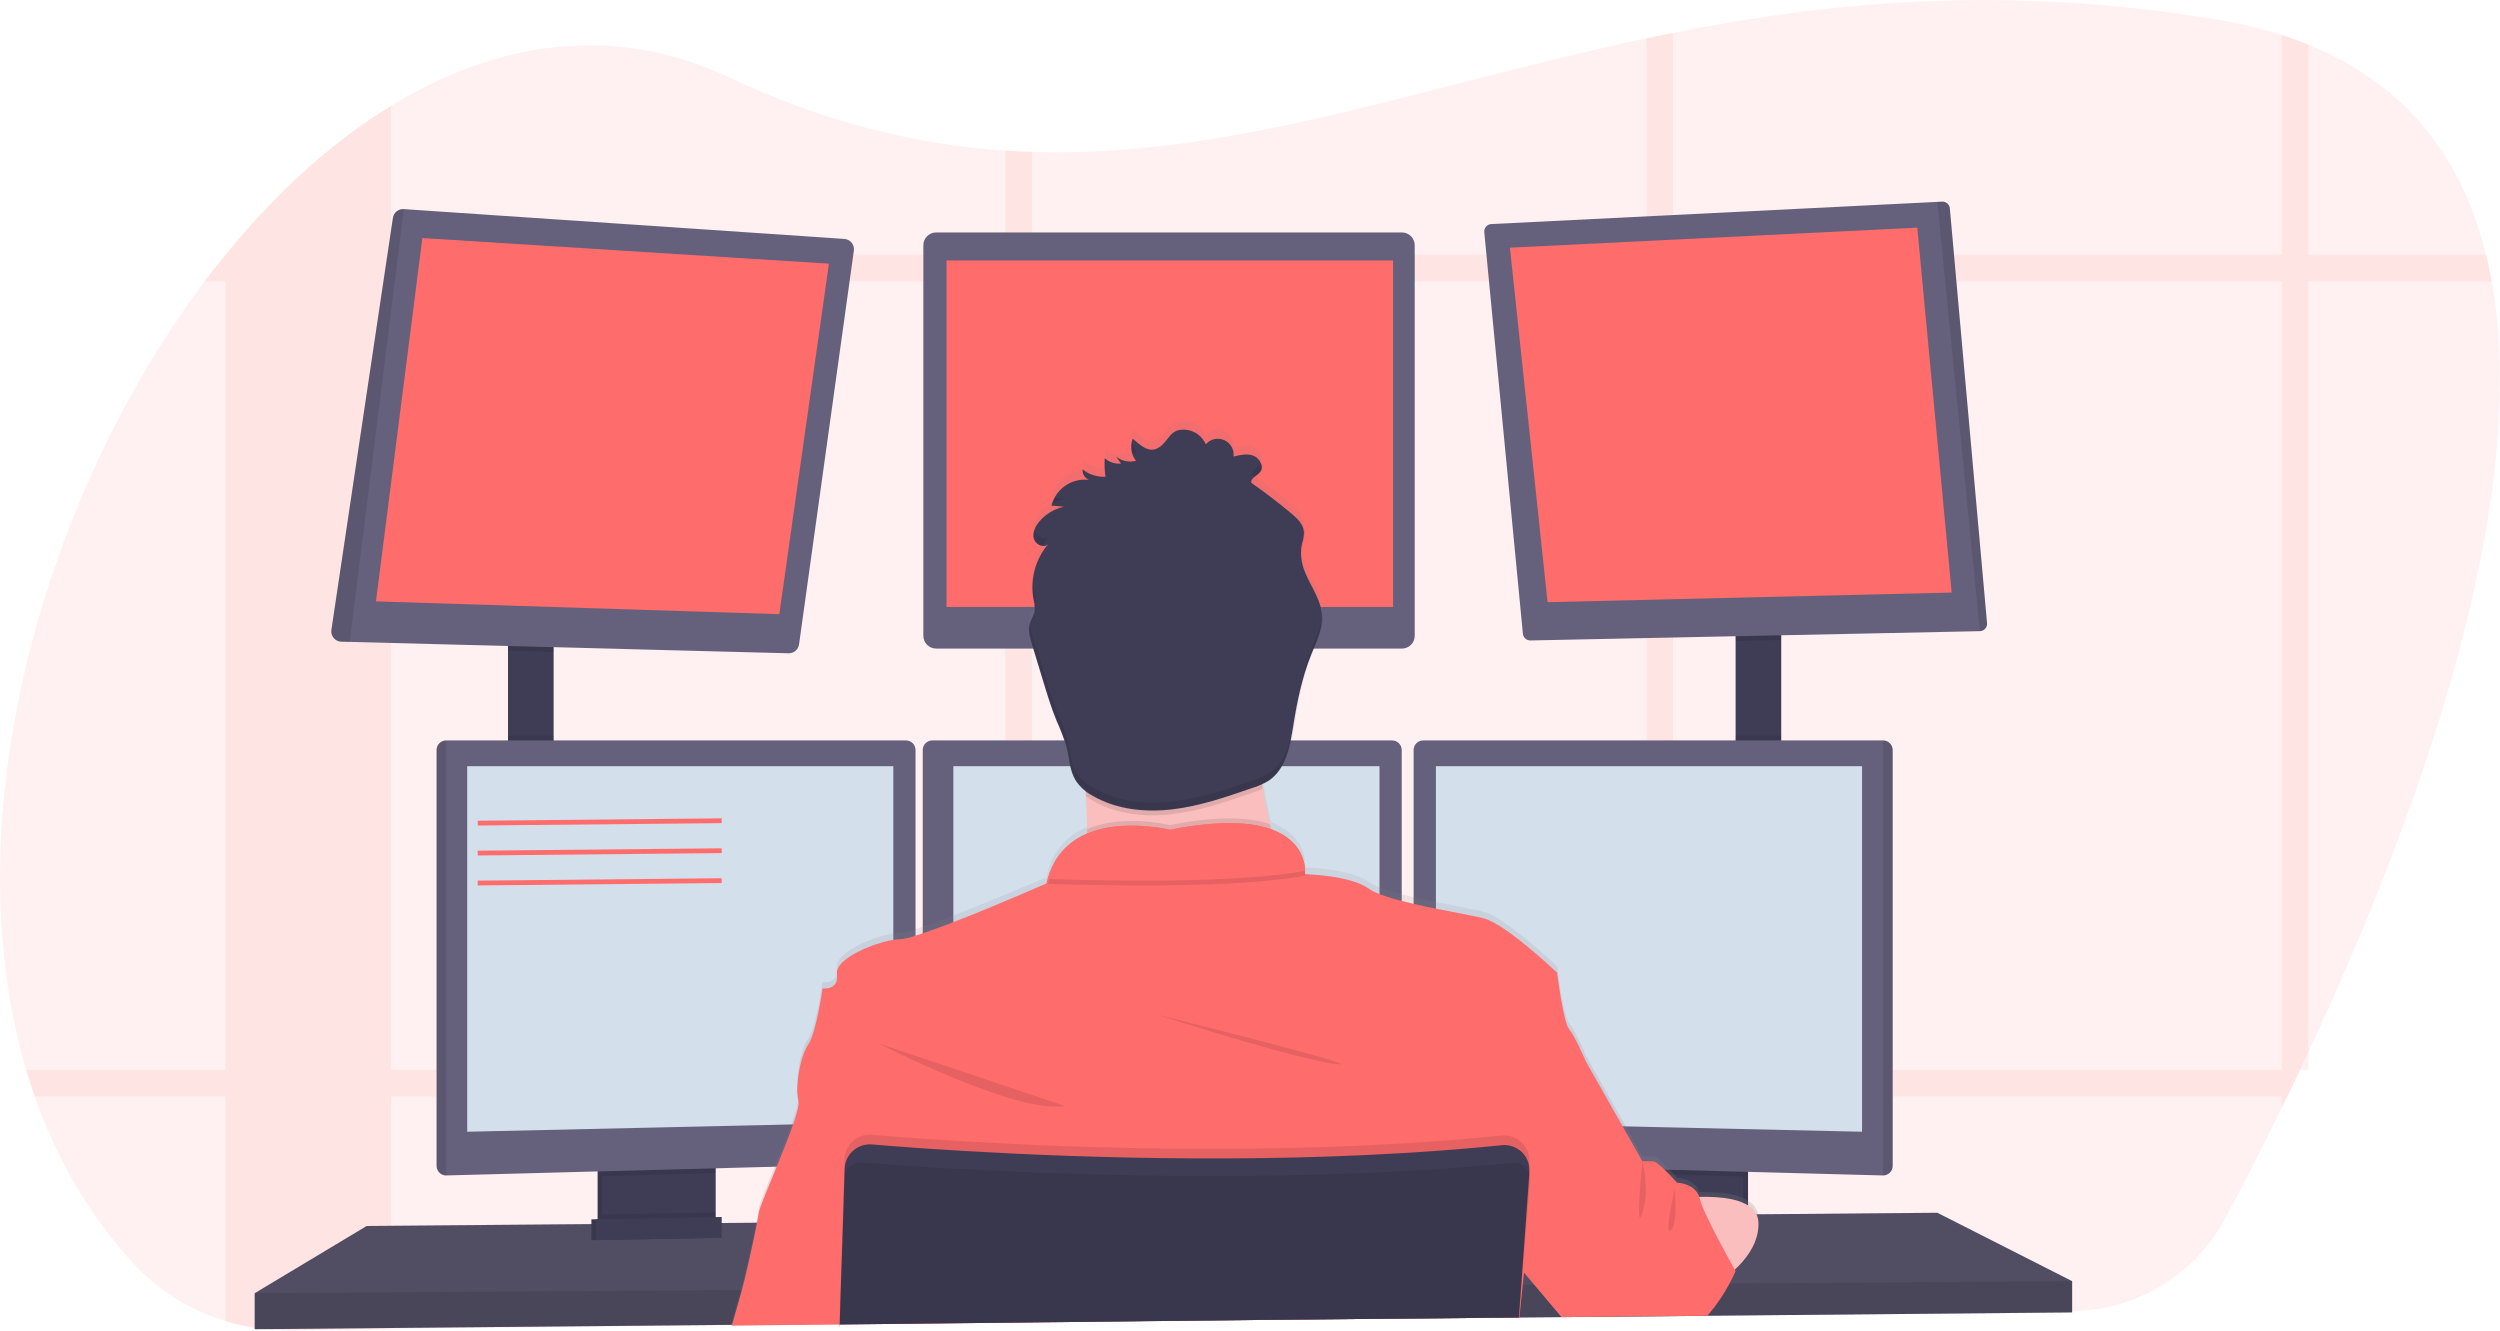
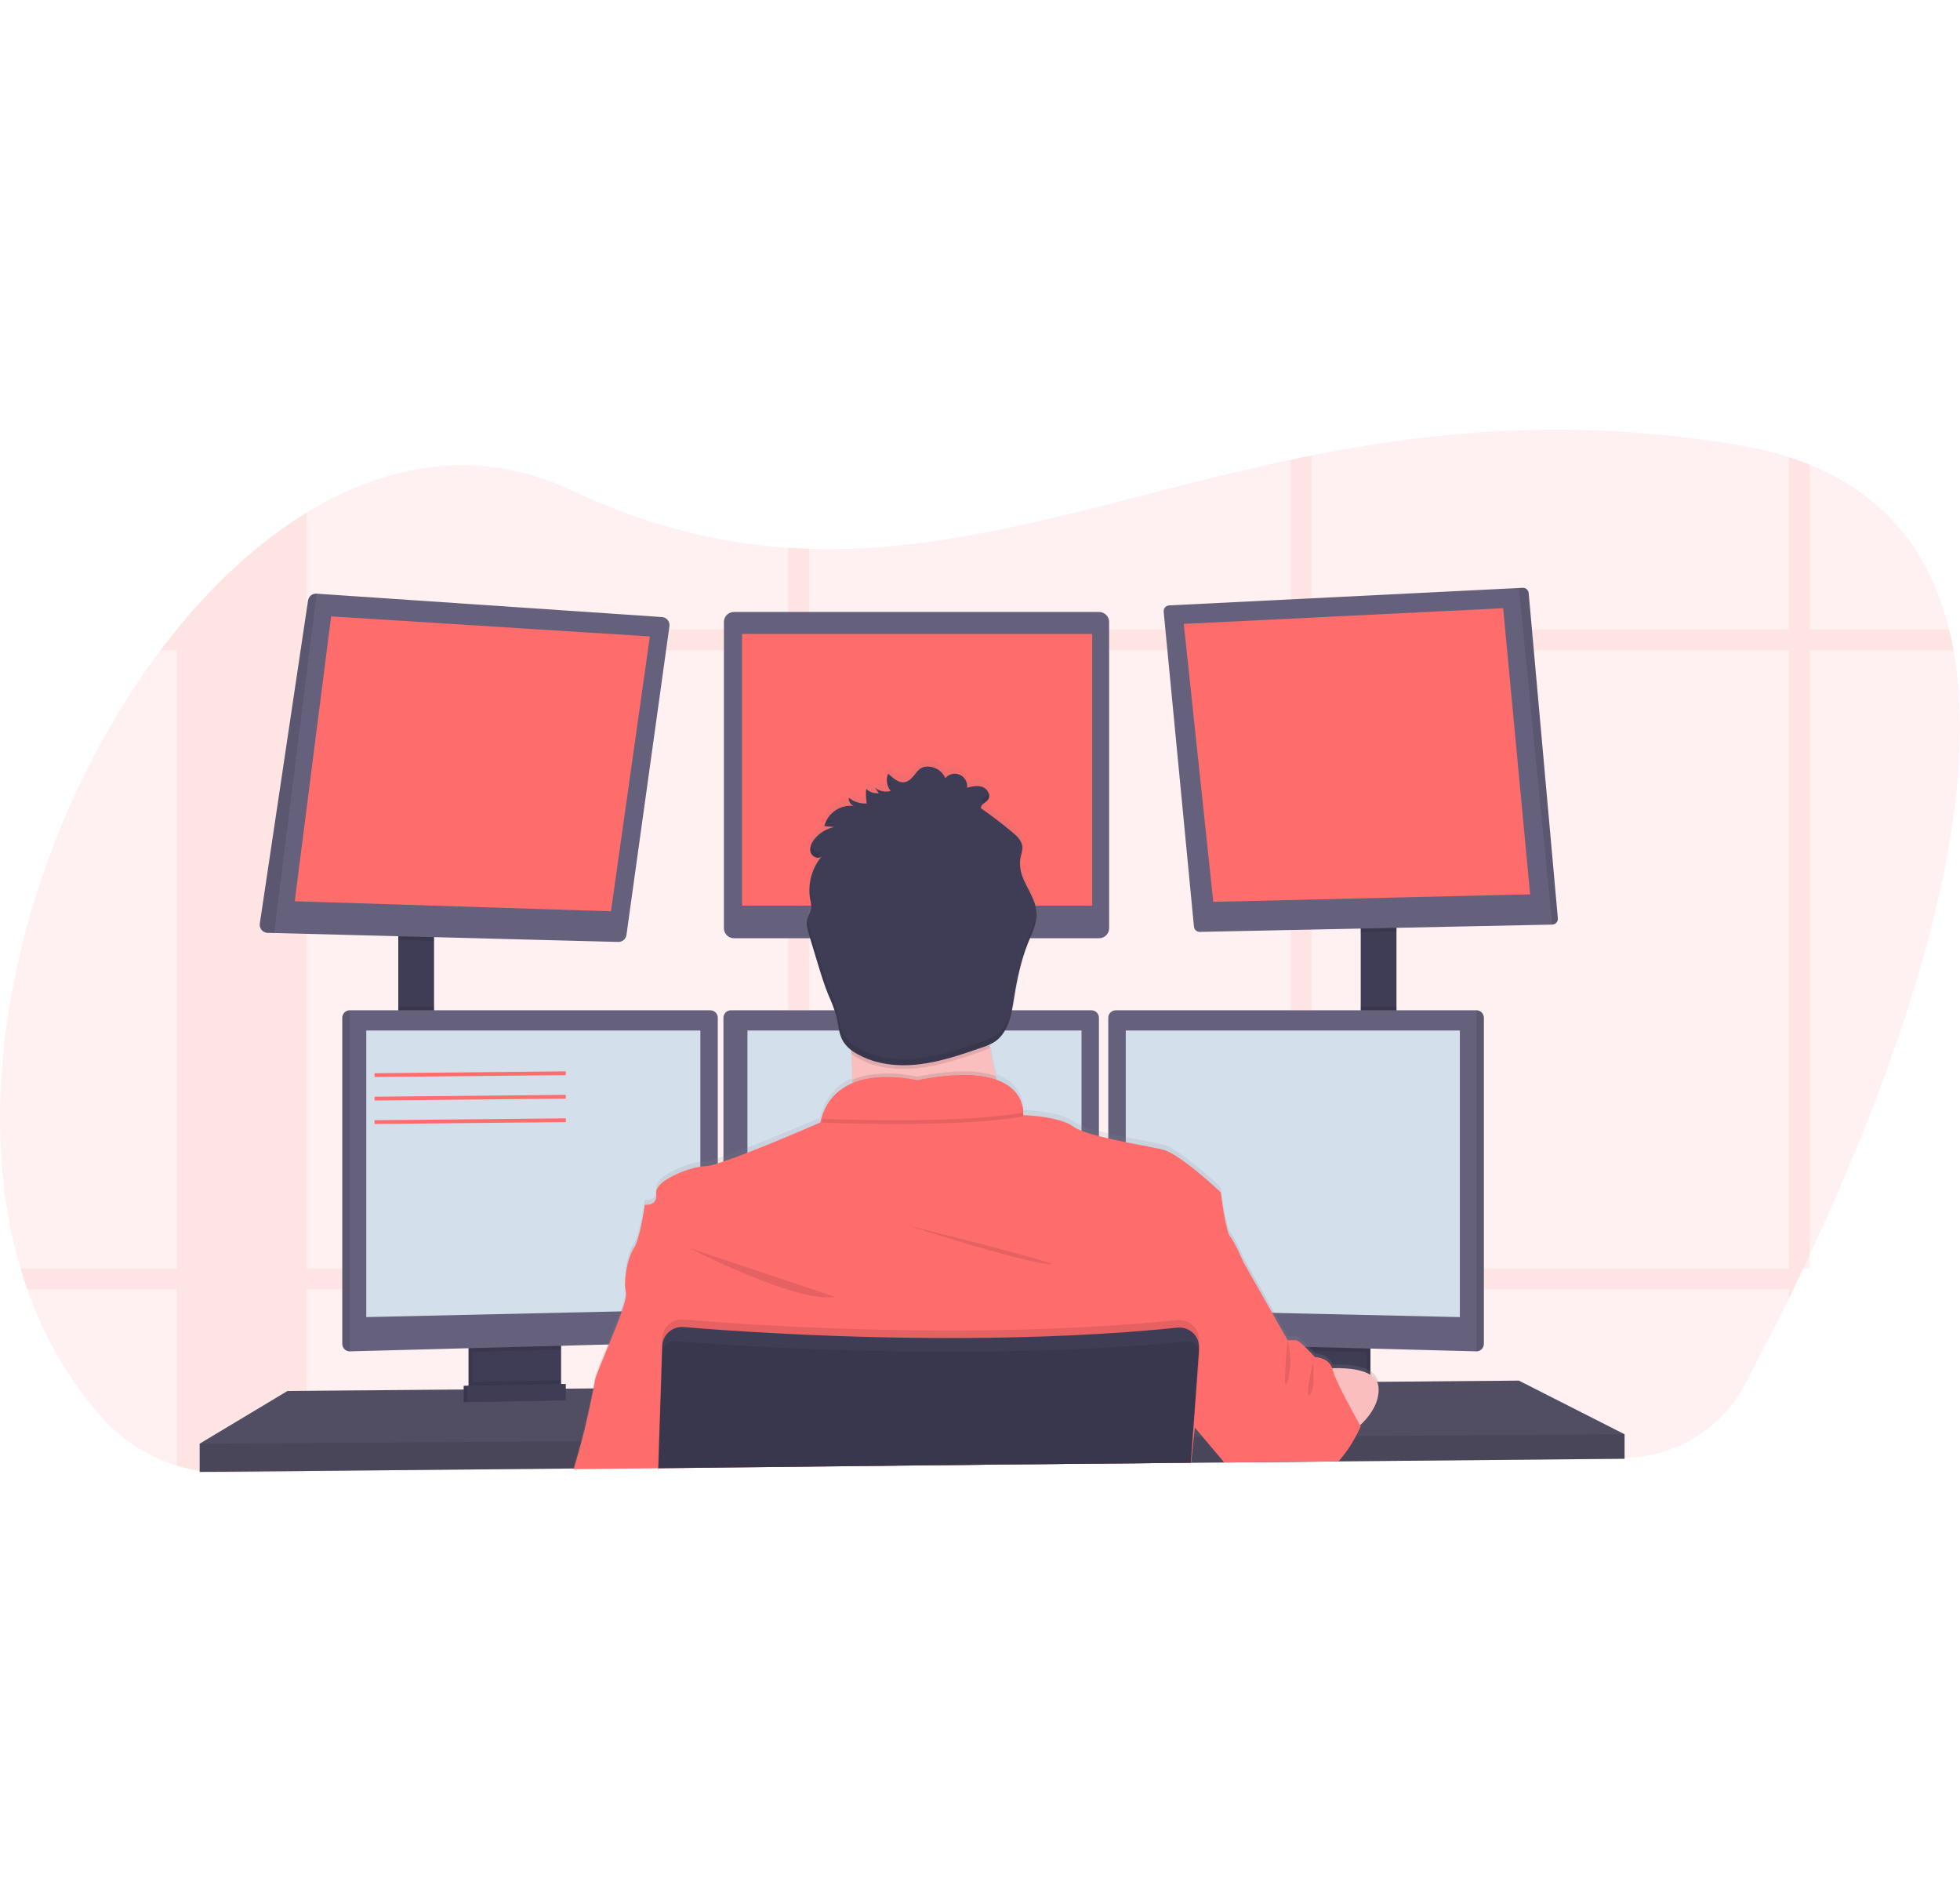
- <svg xmlns="http://www.w3.org/2000/svg" id="59725d3d-bdd8-4af0-9b66-49b8d09410bc" data-name="Layer 1" width="1041.32" height="554.17" viewBox="0 0 1041.32 554.17">
+ <svg xmlns="http://www.w3.org/2000/svg" id="59725d3d-bdd8-4af0-9b66-49b8d09410bc" data-name="Layer 1" width="515.32" height="500.17" viewBox="0 0 1041.32 554.17">
  <defs>
    <linearGradient id="dff037aa-d578-4bab-81e7-399360663117" x1="597.75" y1="725.44" x2="597.75" y2="347.69" gradientUnits="userSpaceOnUse">
      <stop offset="0" stop-color="gray" stop-opacity="0.25" />
      <stop offset="0.54" stop-color="gray" stop-opacity="0.12" />
      <stop offset="1" stop-color="gray" stop-opacity="0.1" />
    </linearGradient>
  </defs>
  <path d="M1040.82,611.12q-1.74,3.75-3.47,7.4-2.7,5.67-5.33,11.12c-.78,1.61-1.56,3.19-2.32,4.77-8.6,17.57-16.63,33.11-23.45,45.89A73.21,73.21,0,0,1,942.44,719l-151.65,1.65h-1.6l-13,.14-11.12.12-34.1.37-1.38,0-17.36.19h-.53l-107,1.16-95.51,1-11.11.12-69,.75H429l-44.75.48h-.48l-141.5,1.53-42.33.46a88.07,88.07,0,0,1-26.67-3.82,86.39,86.39,0,0,1-39.09-24.75C116,678.37,102.75,655,93.85,629.64q-1.93-5.49-3.6-11.12C59.44,514.37,97,380,164.6,290.08q4.25-5.64,8.64-11l.07-.08c20.79-25.52,44.1-46.84,68.93-62,44-26.91,92.75-34.49,140.7-11.9,40.57,19.12,78.45,28.11,115.17,30.55,3.71.24,7.42.42,11.11.53,84.23,2.65,163.17-27.7,255.87-47.29,3.69-.78,7.39-1.55,11.12-2.28,66.13-13.16,139.49-20.1,226.73-5.51a189.09,189.09,0,0,1,26.76,6.4q5.77,1.86,11.12,4c41.64,16.94,64.35,48.24,74,87.46q1.37,5.46,2.37,11.11C1134.3,384.41,1084.19,518.23,1040.82,611.12Z" transform="translate(-79.34 -172.91)" fill="#ff6c6c" opacity="0.1" />
  <g opacity="0.1">
    <path d="M242.24,217V726.62l-42.33.46a88.07,88.07,0,0,1-26.67-3.82V279h.07C194.1,253.45,217.41,232.13,242.24,217Z" transform="translate(-79.34 -172.91)" fill="#ff6c6c" />
    <path d="M1117.24,290.08H164.6q4.25-5.64,8.64-11V279h941.63Q1116.24,284.43,1117.24,290.08Z" transform="translate(-79.34 -172.91)" fill="#ff6c6c" />
    <path d="M1040.82,191.51v427h-3.47q-2.7,5.67-5.33,11.12c-.78,1.61-1.56,3.19-2.32,4.77V187.47Q1035.47,189.33,1040.82,191.51Z" transform="translate(-79.34 -172.91)" fill="#ff6c6c" />
    <path d="M776.21,186.58V720.83l-11.12.12V188.86C768.78,188.08,772.48,187.31,776.21,186.58Z" transform="translate(-79.34 -172.91)" fill="#ff6c6c" />
    <path d="M509.22,236.15V723.73l-11.11.12V235.62C501.82,235.86,505.53,236,509.22,236.15Z" transform="translate(-79.34 -172.91)" fill="#ff6c6c" />
    <path d="M1037.35,618.52q-2.7,5.67-5.33,11.12H93.85q-1.93-5.49-3.6-11.12Z" transform="translate(-79.34 -172.91)" fill="#ff6c6c" />
  </g>
  <rect x="211.6" y="265.83" width="19" height="57.66" fill="#3f3d56" />
  <rect x="722.93" y="262.83" width="19" height="61" fill="#3f3d56" />
  <polygon points="863.1 533.65 863.1 546.65 711.18 548.05 709.56 548.08 651.82 548.61 650.44 548.63 632.89 548.78 632.37 548.78 525.39 549.77 349.78 551.4 349.63 551.4 304.98 551.82 304.5 551.83 106.1 553.65 106.1 538.65 152.75 510.65 246.35 509.87 248.35 509.86 249.01 509.85 251.01 509.82 295.95 509.45 297.96 509.44 298.6 509.43 300.6 509.42 315.01 509.3 315.39 509.29 350.94 508.99 351.23 508.99 628.63 506.65 635.42 506.6 636.1 506.6 641.28 506.55 678.93 506.24 680.93 506.21 682.78 506.19 683.74 506.19 695.45 506.1 697.77 506.07 700.88 506.05 710.63 505.96 726.1 505.83 728.1 505.81 731.58 505.79 732.23 505.79 806.94 505.15 863.1 533.65" fill="#65617d" />
  <polygon points="863.1 533.65 863.1 546.65 711.18 548.05 709.56 548.08 651.82 548.61 650.44 548.63 632.89 548.78 632.37 548.78 525.39 549.77 349.78 551.4 349.63 551.4 304.98 551.82 304.5 551.83 106.1 553.65 106.1 538.65 152.75 510.65 246.35 509.87 248.35 509.86 249.01 509.85 251.01 509.82 295.95 509.45 297.96 509.44 298.6 509.43 300.6 509.42 315.01 509.3 315.39 509.29 350.94 508.99 351.23 508.99 628.63 506.65 635.42 506.6 636.1 506.6 641.28 506.55 678.93 506.24 680.93 506.21 682.78 506.19 683.74 506.19 695.45 506.1 697.77 506.07 700.88 506.05 710.63 505.96 726.1 505.83 728.1 505.81 731.58 505.79 732.23 505.79 806.94 505.15 863.1 533.65" opacity="0.2" />
  <path d="M375.44,656.57v24.49a6.13,6.13,0,0,1-3.5,5.54,6,6,0,0,1-2.5.6l-34.9.74a6,6,0,0,1-2.7-.57,6.12,6.12,0,0,1-3.57-5.57V656.57Z" transform="translate(-79.34 -172.91)" fill="#3f3d56" />
  <path d="M375.44,656.57v24.49a6.13,6.13,0,0,1-3.5,5.54,6,6,0,0,1-2.5.6l-34.9.74a6,6,0,0,1-2.7-.57,6.12,6.12,0,0,1-3.57-5.57V656.57Z" transform="translate(-79.34 -172.91)" opacity="0.1" />
  <path d="M377.44,656.57v24.49a6.13,6.13,0,0,1-3.5,5.54,6,6,0,0,1-2.5.6l-34.9.74a6,6,0,0,1-2.7-.57,6.12,6.12,0,0,1-3.57-5.57V656.57Z" transform="translate(-79.34 -172.91)" fill="#3f3d56" />
  <rect x="680.93" y="483.66" width="47.17" height="31.5" fill="#3f3d56" />
  <rect x="680.93" y="483.66" width="47.17" height="31.5" opacity="0.1" />
  <rect x="678.93" y="483.66" width="47.17" height="31.5" fill="#3f3d56" />
  <polygon points="230.6 265.82 230.6 271.55 211.6 271.06 211.6 265.82 230.6 265.82" opacity="0.1" />
  <path d="M435,277.31l-22.83,164a4.3,4.3,0,0,1-4.37,3.71L225,440.28l-3.47-.09a4.3,4.3,0,0,1-4.16-4.87L243,263.64a4.3,4.3,0,0,1,4.54-3.63L431,272.43A4.29,4.29,0,0,1,435,277.31Z" transform="translate(-79.34 -172.91)" fill="#65617d" />
  <polygon points="175.93 99.16 156.6 250.49 324.6 255.82 345.26 109.82 175.93 99.16" fill="#ff6c6c" />
  <rect x="384.6" y="96.82" width="204.67" height="173.33" rx="5.33" ry="5.33" fill="#65617d" />
  <rect x="394.26" y="108.49" width="186" height="144.33" fill="#ff6c6c" />
  <polygon points="741.93 262.82 741.93 266.61 722.93 267 722.93 262.82 741.93 262.82" opacity="0.1" />
  <path d="M907,432.53a3.08,3.08,0,0,1-3,3.28L716.8,439.68a3.08,3.08,0,0,1-3.13-2.79L697.58,269.61a3.08,3.08,0,0,1,2.92-3.37L886.28,257l2-.1a3.07,3.07,0,0,1,3.22,2.8Z" transform="translate(-79.34 -172.91)" fill="#65617d" />
  <polygon points="628.93 103.16 798.6 94.82 812.93 246.82 644.6 250.82 628.93 103.16" fill="#ff6c6c" />
  <path d="M907,432.53a3.08,3.08,0,0,1-3,3.28L886.28,257l2-.1a3.07,3.07,0,0,1,3.22,2.8Z" transform="translate(-79.34 -172.91)" opacity="0.1" />
  <path d="M247.57,260,225,440.28l-3.47-.09a4.3,4.3,0,0,1-4.16-4.87L243,263.64A4.3,4.3,0,0,1,247.57,260Z" transform="translate(-79.34 -172.91)" opacity="0.1" />
  <rect x="211.6" y="306.41" width="19" height="17.08" opacity="0.1" />
  <polygon points="298.1 483.65 298.1 488.62 250.93 489.88 250.93 483.65 298.1 483.65" opacity="0.1" />
  <path d="M460.69,485.27v168.2a4,4,0,0,1-3.85,3.95l-191.65,5.1h-.05a4,4,0,0,1-3.95-3.95V485.27a4,4,0,0,1,3.95-3.95h191.6A4,4,0,0,1,460.69,485.27Z" transform="translate(-79.34 -172.91)" fill="#65617d" />
  <path d="M265.19,481.32v181.2h-.05a4,4,0,0,1-3.95-3.95V485.27a4,4,0,0,1,3.95-3.95Z" transform="translate(-79.34 -172.91)" opacity="0.1" />
  <polygon points="194.6 319.15 372.1 319.15 372.1 467.4 194.6 471.4 194.6 319.15" fill="#d4dfec" />
  <rect x="722.93" y="306.41" width="19" height="17.42" opacity="0.1" />
  <polygon points="726.1 483.65 726.1 490.06 678.93 488.8 678.93 483.65 726.1 483.65" opacity="0.1" />
  <path d="M867.69,485.27v173.3a4,4,0,0,1-4,3.95h0L672,657.42a4,4,0,0,1-3.85-3.95V485.27a4,4,0,0,1,3.95-3.95h191.6A4,4,0,0,1,867.69,485.27Z" transform="translate(-79.34 -172.91)" fill="#65617d" />
  <path d="M867.69,485.27v173.3a4,4,0,0,1-4,3.95h0V481.32h0A4,4,0,0,1,867.69,485.27Z" transform="translate(-79.34 -172.91)" opacity="0.1" />
  <polygon points="775.6 319.15 598.1 319.15 598.1 467.4 775.6 471.4 775.6 319.15" fill="#d4dfec" />
  <path d="M663.19,485.27v168.2a4,4,0,0,1-3.85,3.95l-191.65,5.1h0a4,4,0,0,1-4-3.95V485.27a4,4,0,0,1,3.95-3.95h191.6A4,4,0,0,1,663.19,485.27Z" transform="translate(-79.34 -172.91)" fill="#65617d" />
  <polygon points="397.1 319.15 574.6 319.15 574.6 467.4 397.1 471.4 397.1 319.15" fill="#d4dfec" />
  <polygon points="863.1 533.65 863.1 546.65 711.18 548.05 709.56 548.08 651.82 548.61 650.44 548.63 632.89 548.78 632.37 548.78 525.39 549.77 349.78 551.4 349.63 551.4 304.98 551.82 304.5 551.83 106.1 553.65 106.1 538.65 308.61 537.32 309.09 537.32 350.08 537.04 350.27 537.04 633.35 535.17 633.64 535.17 633.81 535.16 634.28 535.16 639.07 535.13 640.53 535.13 715.02 534.63 719.42 534.61 720.4 534.6 863.1 533.65" opacity="0.1" />
  <circle cx="487.26" cy="272.16" r="51.33" fill="#fbbebe" />
  <path d="M383.74,725.09c0-.11.06-.23.1-.35,1-3.59,2.78-9.66,4.11-14.51.17-.6.33-1.19.48-1.75,1.47-5.47,4.33-18.28,5.92-26.27.56-2.81,1-5,1.09-6.1.2-1.69,3.21-8.92,6.62-17.23,2.39-5.84,5-12.22,6.91-17.6a61.38,61.38,0,0,0,2.93-9.85,5.1,5.1,0,0,0,0-2.13,14.69,14.69,0,0,1-.48-3.5v0c-.23-6.2,1.62-16,4.48-20.11,3.5-5,6-23.66,6-23.66s5.18.75,6-3.53a6.15,6.15,0,0,0,.1-1.4,7.41,7.41,0,0,0-.09-1.11c-.89-6.24,14.72-12.88,23.5-14.31a19.67,19.67,0,0,1,3-.28,27.24,27.24,0,0,0,6.25-1.44q1.4-.43,3-1c3.68-1.24,8.08-2.88,12.75-4.68,17.56-6.81,38.82-16,38.82-16,.15-.71.32-1.39.51-2.06a27.71,27.71,0,0,1,16.35-18.93h0c0-.66,0-1.33,0-2,0-3.45-.15-7-.3-10.54,0-.69-.06-1.38-.1-2.07,0-.2,0-.41,0-.61s0-.35,0-.52c0-.7-.07-1.4-.11-2.09l-.18-.14a16.41,16.41,0,0,1-3.9-4.2,15.27,15.27,0,0,1-1.42-3c-1.25-3.39-1.54-7.17-2.38-10.75l-.18-.74a84,84,0,0,0-4-10.58c-2.21-5.42-3.91-11-5.6-16.65q-1.54-5.13-3.11-10.28l-1.58-5.24c-.3-1-.6-2-.83-3v0a13.27,13.27,0,0,1-.26-1.4,0,0,0,0,1,0,0,10,10,0,0,1,.24-4.61,32.09,32.09,0,0,1,1.32-3,7.87,7.87,0,0,0,.5-1.38v0a3,3,0,0,0,.08-.32,5.65,5.65,0,0,0,.11-1.08,18.46,18.46,0,0,0-.52-3.89.07.07,0,0,1,0-.05,2.56,2.56,0,0,0-.05-.27,25.48,25.48,0,0,1-.36-3,28.45,28.45,0,0,1,3.47-15.57l.19-.36a25.22,25.22,0,0,1,1.84-2.78h0c.31-.42.63-.82,1-1.22-1.4,1.34-3.7.75-5-.69a3.61,3.61,0,0,1-.55-.75,3.81,3.81,0,0,1-.23-.45c-.05-.12-.09-.25-.13-.38-.7-2.45.52-5.06,2.12-7.05a18.49,18.49,0,0,1,5.74-4.7h0a3.84,3.84,0,0,1,.4-.21,17.12,17.12,0,0,1,2.64-1.06h0a15.06,15.06,0,0,1,1.63-.44l-3.71-.34-1.5-.14a14.49,14.49,0,0,1,13-10.91h1.08a11.73,11.73,0,0,1,1.57.13,4.44,4.44,0,0,1-2.65-4.33,14.41,14.41,0,0,0,9.19,3.06h.38a30,30,0,0,1-.34-3.27h0a0,0,0,0,1,0,0,0,0,0,0,1,0,0,33.19,33.19,0,0,1,0-4.46,8.44,8.44,0,0,0,6.78,2.26l-2.08-2.9a9.49,9.49,0,0,0,6.56,2.05l.48-.05a7,7,0,0,0,1.19-.23l.09,0c-.19-.24-.36-.49-.53-.75l-.06-.12a9.67,9.67,0,0,1-1-2.09,6.59,6.59,0,0,1-.24-.87h0a8.75,8.75,0,0,1,.45-5.45c3.23,2.7,6.77,6.39,11,3.6s4.37-7.91,11-7.39a10.2,10.2,0,0,1,8.41,6.12,6.75,6.75,0,0,1,7.67-1.75,6.85,6.85,0,0,1,3.88,6.89c2.75-.69,5.71-1.37,8.35-.33s4.34,4.41,2.84,6.66a1.43,1.43,0,0,1-.14.2c-1.23,1.59-3.95,2.46-3.66,4.46l.42.3,1.3.94a.05.05,0,0,1,0,0q7.65,5.52,14.9,11.6c2.48,2.08,5.12,4.58,5.29,7.83a8.64,8.64,0,0,1-.24,2.37h0c-.16.78-.38,1.56-.55,2.34a19.51,19.51,0,0,0-.34,6.05h0c.07.59.16,1.17.27,1.76,1.53,7.73,7.71,14.11,8.32,22l0,.56a17.78,17.78,0,0,1-.07,2.53c-.46,4.8-2.68,9.41-4.48,14-.11.28-.22.56-.32.84-3.47,9-5.47,18.59-7,28.16a100.26,100.26,0,0,1-2,10.09A26.73,26.73,0,0,1,611,492.07a16.22,16.22,0,0,1-3.36,3,18.67,18.67,0,0,1-2.65,1.41s0,0,0,.06c.11.61.2,1.22.31,1.83.06.32.11.64.17,1h0a.14.14,0,0,0,0,.06c.84,4.73,1.8,9.36,2.81,13.76l.51,2.19c12.6,4.55,14.09,13.87,14.18,17.44a9.64,9.64,0,0,1,0,1.43s19,.5,26.5,6a20.34,20.34,0,0,0,4.51,2.3,83,83,0,0,0,9.25,2.89c1.61.42,3.29.83,5,1.23,3,.69,6.18,1.36,9.25,2,8.19,1.65,15.9,3,19.81,4,9.33,2.36,30.67,22.82,30.67,22.82s2.5,20.64,5,23.65,7,13.59,7,13.59l16.54,29.41,7,12.37h4.5c.62,0,1.84.88,3.21,2.1,1.19,1.06,2.51,2.38,3.67,3.58l1.92,2.05,1.2,1.33s7.27.18,9.24,5.93c5.92-.17,13.19.22,18.28,2.5a14.14,14.14,0,0,1,2,1.08,8.68,8.68,0,0,1,4.13,5.66,8.34,8.34,0,0,1,.18,1.44c0,.57,0,1.14,0,1.7-.36,7.57-5.29,13.87-9.82,18.11l.32.57s-.15.36-.44,1c-.08.19-.18.4-.29.64h0c-.59,1.26-1.53,3.15-2.76,5.36a63.31,63.31,0,0,1-9.57,13.17l-.29.3-57.74.53-.17-.2L719.87,708l-5.57-6.64-.17-.21-.16,1.59-.54,5.3-1.3,12.81-.07.64,0,.17-.15,1.48.11-1.48h-.29l-107,1L429.11,724.6l0,.84h-.14l0-.84-44.75.48Z" transform="translate(-79.34 -172.91)" fill="url(#dff037aa-d578-4bab-81e7-399360663117)" />
  <path d="M617.94,550.07s-99.5,12-90,0c3.44-4.34,4.39-17.2,4.2-31.85-.06-4.45-.22-9.06-.45-13.65-1.1-22-3.75-43.5-3.75-43.5s87-41,77-8.5c-4,13.13-2.69,31.57.35,48.88.89,5.05,1.92,10,3,14.7A344.67,344.67,0,0,0,617.94,550.07Z" transform="translate(-79.34 -172.91)" fill="#fbbebe" />
  <path d="M617.94,550.07s-99.5,12-90,0c3.44-4.34,4.39-17.2,4.2-31.85,15.17-6.48,34.47-1.65,34.47-1.65,20.32-4.05,33.35-3.26,41.68-.42A344.67,344.67,0,0,0,617.94,550.07Z" transform="translate(-79.34 -172.91)" opacity="0.1" />
  <path d="M429.08,725.44l0-.84,175.62-1.91,107-1H712l-.11,1.48.15-1.48h.19l0-.17,1.37-13.45.52-5.09.16-1.59.14-1.33,6.18-20.61,6.18-20.58,5.2-17.33,7.94-26.48s-4.5-10.5-7-13.5-5-23.5-5-23.5-21.34-20.33-30.67-22.67c-3.91-1-11.63-2.33-19.83-4-3.07-.62-6.22-1.28-9.25-2-1.71-.39-3.39-.8-5-1.21a87.91,87.91,0,0,1-9.25-2.86,20.7,20.7,0,0,1-4.5-2.29c-7.35-5.39-25.77-6-26.48-6h0a.42.42,0,0,1,0-.07v-.09a10.26,10.26,0,0,0,0-1.26c0-.4,0-.87-.09-1.4,0-.16,0-.33-.07-.5-.05-.36-.11-.74-.2-1.14a5,5,0,0,0-.12-.53,17.21,17.21,0,0,0-1.25-3.49c-.07-.16-.16-.33-.24-.49a18.25,18.25,0,0,0-1.7-2.63c-.13-.17-.27-.35-.42-.52a19.58,19.58,0,0,0-2.72-2.64c-.27-.21-.55-.43-.84-.63a4.67,4.67,0,0,0-.51-.36l-.89-.58-.83-.48c-.73-.4-1.5-.79-2.34-1.16-.26-.12-.54-.23-.82-.34s-.72-.28-1.09-.42l-.06,0L608,518c-.57-.19-1.15-.36-1.76-.53l-.93-.24-1-.23-1-.21c-1-.2-2.07-.38-3.19-.52l-1.14-.14-1.17-.12-1.21-.1-1.72-.1-2-.07a124.68,124.68,0,0,0-26.24,2.79,72.27,72.27,0,0,0-18.26-1.68l-.87,0-1,.06-.64,0-1.29.12c-.43,0-.87.09-1.3.15s-.88.11-1.31.18l-.66.11c-.65.11-1.31.23-2,.37q-.33.06-.66.15c-.87.19-1.74.42-2.6.68-.43.12-.86.26-1.29.41-.22.06-.43.14-.64.22l-.64.23-.63.25-.75.3c-.38.16-.75.33-1.12.51-.21.09-.42.19-.62.3s-.41.2-.6.31a27.75,27.75,0,0,0-6.21,4.38l-.51.49-.5.51c-.17.17-.33.35-.49.53a23.82,23.82,0,0,0-1.82,2.25c-.16.21-.31.42-.46.64a26.69,26.69,0,0,0-1.72,2.92c-.13.24-.25.49-.37.73a32.7,32.7,0,0,0-2,5.25q-.28,1-.51,2S494,550.24,476.44,557c-4.67,1.8-9.07,3.43-12.75,4.66-1.07.36-2.07.69-3,1a26.7,26.7,0,0,1-6.25,1.44,19.67,19.67,0,0,0-3,.28c-8.07,1.31-21.9,7-23.41,12.71a3.69,3.69,0,0,0-.1,1.4s0,.07,0,.11c1,7-6,6-6,6s-2.5,18.5-6,23.5c-2.53,3.6-4.26,11.63-4.48,17.69v0a19.61,19.61,0,0,0,.44,5.63c0,.05,0,.1,0,.14.4,1.34-.56,5-2.19,9.69-1.77,5.15-4.35,11.55-6.83,17.59-3.74,9.12-7.26,17.4-7.48,19.22-.09.81-.35,2.26-.71,4.13-1.46,7.62-4.7,22.13-6.3,28-1.19,4.38-2.92,10.38-4.11,14.5,0,.12-.07.24-.1.35L429,724.6l0,.84h.14Z" transform="translate(-79.34 -172.91)" fill="#ff6c6c" />
  <path d="M445.44,607.57s57,29.5,77.5,26Z" transform="translate(-79.34 -172.91)" opacity="0.1" />
  <path d="M561.44,595.57s55.5,18,74,20.5S561.44,595.57,561.44,595.57Z" transform="translate(-79.34 -172.91)" opacity="0.1" />
  <path d="M623,537.65c-29,5.34-83.6,4.19-107.2,3.38,8.65-31,50.83-20.46,50.83-20.46C618.84,510.15,622.84,531.77,623,537.65Z" transform="translate(-79.34 -172.91)" opacity="0.1" />
  <path d="M623,535.65c-29,5.34-83.6,4.19-107.2,3.38,8.65-31,50.83-20.46,50.83-20.46C618.84,508.15,622.84,529.77,623,535.65Z" transform="translate(-79.34 -172.91)" fill="#ff6c6c" />
  <path d="M776.94,672.32s34.16-5.25,34.83,9.75-17.42,25.48-17.42,25.48Z" transform="translate(-79.34 -172.91)" fill="#fbbebe" />
  <path d="M605.29,501.45a47,47,0,0,1-4.5,1.74c-10.78,3.72-21.65,7.47-33,8.83s-23.26.16-33.16-5.5a28.77,28.77,0,0,1-3-1.95c-1.1-22-3.75-43.5-3.75-43.5s87-41,77-8.5C600.9,465.7,602.25,484.14,605.29,501.45Z" transform="translate(-79.34 -172.91)" opacity="0.1" />
  <path d="M552.52,364.84a9.47,9.47,0,0,1-8.32-1.75l2.08,2.89a8.47,8.47,0,0,1-6.78-2.25,34.08,34.08,0,0,0,.32,7.75,14.52,14.52,0,0,1-9.56-3,4.42,4.42,0,0,0,2.64,4.31,14.34,14.34,0,0,0-15.6,10.71l5.22.48a18.47,18.47,0,0,0-10.44,6.37c-1.6,2-2.82,4.56-2.12,7s4.08,4,5.92,2.26a27.94,27.94,0,0,0-6.1,22.79,14.47,14.47,0,0,1,.46,5.26c-.33,1.65-1.37,3.08-1.89,4.69-1,2.92-.05,6.09.84,9l4.69,15.42c1.7,5.57,3.39,11.15,5.61,16.54a82.08,82.08,0,0,1,4,10.51c1.26,4.84,1.31,10.14,4,14.37a19.93,19.93,0,0,0,7.18,6.33c9.89,5.66,21.84,6.86,33.16,5.5s22.18-5.11,32.95-8.83a31,31,0,0,0,6.84-3c7.45-4.88,9.11-14.86,10.5-23.65,1.55-9.8,3.62-19.58,7.29-28.8,2.18-5.49,5-11.06,4.52-16.94-.61-7.81-6.79-14.14-8.32-21.82a19,19,0,0,1,.07-7.77,17.66,17.66,0,0,0,.79-4.7c-.17-3.22-2.81-5.7-5.29-7.77Q609.11,380,600.52,374c-.29-2,2.43-2.86,3.66-4.44,1.74-2.23-.06-5.77-2.7-6.81s-5.6-.36-8.35.33a6.59,6.59,0,0,0-11.55-5.11,10.2,10.2,0,0,0-8.42-6.08c-6.63-.52-6.76,4.55-11,7.34s-7.74-.89-11-3.57A9.28,9.28,0,0,0,552.52,364.84Z" transform="translate(-79.34 -172.91)" fill="#3f3d56" />
  <path d="M802.27,702.32s-.89,2.12-2.53,5.19a69,69,0,0,1-9,13.17l-.27.29-1.62,0-57.74.53-1.38,0-.17-.2-11.2-13.29L714.14,703l-.17-.21-.36-.42-.2-.24-.26-.31-8.21-9.74,3-12.5,5.11-21.06.13-.51,1-4,.71-3,2.38-9.78,8.16-33.65,14.5,7.5,15.29,27,8.21,14.5h4.5c.85,0,2.8,1.64,4.76,3.53.7.67,1.4,1.38,2,2,1.78,1.84,3.19,3.42,3.19,3.42s7.29.16,9.25,5.9a7,7,0,0,1,.25.85,40.3,40.3,0,0,0,2.53,6.56c1.29,2.81,2.91,6,4.55,9.19,3.05,5.85,6.15,11.42,7.29,13.44l.14.25Z" transform="translate(-79.34 -172.91)" fill="#ff6c6c" />
  <path d="M716.37,657.17l-.1,1.43v.1l-.17,2.3-1.33,18.51-1.61,22.3-.46,6.28-1,13.44v.17l-107,1L429.11,724.6l0,.84h-.14l0-.84v-.28l.45-14.36.86-28.06.74-23.79.07-2.37a10.53,10.53,0,0,1,11.42-10.17c4.72.4,10.85.89,18.18,1.41l3,.22c42.33,2.94,120.56,6.74,199.5,2,1.66-.09,3.33-.19,5-.31,12.24-.77,24.47-1.76,36.58-3a10.53,10.53,0,0,1,11.6,11.23Z" transform="translate(-79.34 -172.91)" opacity="0.1" />
  <path d="M429.08,725.44l0-.84,175.62-1.91,107-1H712v-.17l1-13.44.43-6,1.64-22.61,1.29-17.9,0-.44a10.62,10.62,0,0,0-.11-2.47.3.3,0,0,0,0-.1,10.39,10.39,0,0,0-2-4.64,10.54,10.54,0,0,0-9.42-4c-12.11,1.24-24.34,2.23-36.58,3-1.67.12-3.34.22-5,.31-78.94,4.69-157.17.89-199.5-2l-3-.22c-7.33-.52-13.46-1-18.18-1.41a10.54,10.54,0,0,0-11.24,8.53,11,11,0,0,0-.18,1.64l-.68,22.16L429.54,710l-.44,14.36v.28l0,.84Z" transform="translate(-79.34 -172.91)" fill="#3f3d56" />
  <path d="M716.67,664.18l-1.23,15.33-1.83,22.85-.46,5.72-1,12.81-.06.64v.17h0l-.15,1.48.11-1.48h-.29l-107,1L429.11,724.6v-.28l.49-14.36,1-28.06.64-18.65A6.36,6.36,0,0,1,434.3,658a6.25,6.25,0,0,1,3.78-.9c2.1.17,4.68.37,7.69.59,4.89.36,10.92.78,17.94,1.22,13,.82,29.31,1.7,48,2.42,52,2,122.2,2.67,188.88-3.17,3-.26,6.1-.55,9.13-.84a6.26,6.26,0,0,1,3.48.66,5.16,5.16,0,0,1,.86.54,6.14,6.14,0,0,1,2,2.46,3.56,3.56,0,0,1,.25.61A6.28,6.28,0,0,1,716.67,664.18Z" transform="translate(-79.34 -172.91)" opacity="0.1" />
  <path d="M377.44,677.87v3.19a6.13,6.13,0,0,1-3.5,5.54l-40.1.77a6.12,6.12,0,0,1-3.57-5.57v-3Z" transform="translate(-79.34 -172.91)" opacity="0.1" />
  <polygon points="298.6 515.57 246.35 516.57 246.35 507.9 298.6 506.9 298.6 515.57" fill="#3f3d56" />
  <polygon points="298.6 515.57 246.35 516.57 246.35 507.9 298.6 506.9 298.6 515.57" opacity="0.1" />
  <polygon points="300.6 515.57 248.35 516.57 248.35 507.9 300.6 506.9 300.6 515.57" fill="#3f3d56" />
  <g opacity="0.1">
    <path d="M552.93,361.56a9.75,9.75,0,0,1-1.89-4.34,9.49,9.49,0,0,0,.42,4.6A9,9,0,0,0,552.93,361.56Z" transform="translate(-79.34 -172.91)" />
    <path d="M540.23,368.2a35.12,35.12,0,0,1-.37-3.7c0,1.23,0,2.47,0,3.71Z" transform="translate(-79.34 -172.91)" />
    <path d="M621.73,401.57a18.34,18.34,0,0,1,.36-2.65,18,18,0,0,0,.8-4.69,6.16,6.16,0,0,0-.16-1.06c-.17.92-.44,1.84-.64,2.75A19.14,19.14,0,0,0,621.73,401.57Z" transform="translate(-79.34 -172.91)" />
    <path d="M600.93,370.67l1.09.79a19.71,19.71,0,0,0,2.57-2.22,3.67,3.67,0,0,0,.38-3.64,3,3,0,0,1-.38.64C603.36,367.82,600.64,368.69,600.93,370.67Z" transform="translate(-79.34 -172.91)" />
    <path d="M518.76,380.29a12.32,12.32,0,0,0-.87,2.28,18.16,18.16,0,0,1,5-1.89Z" transform="translate(-79.34 -172.91)" />
    <path d="M532.55,369.41a14.83,14.83,0,0,1-1.88-1.23,4.25,4.25,0,0,0,.09,1.18A11.86,11.86,0,0,1,532.55,369.41Z" transform="translate(-79.34 -172.91)" />
    <path d="M630.32,428.33c-.41,4.85-2.67,9.52-4.5,14.12-3.67,9.22-5.74,19-7.29,28.81-1.39,8.79-3,18.77-10.5,23.64a30,30,0,0,1-6.83,3c-10.78,3.73-21.65,7.47-33,8.83s-23.26.17-33.16-5.49a20,20,0,0,1-7.18-6.33c-2.67-4.23-2.72-9.53-4-14.37a82.21,82.21,0,0,0-4-10.52c-2.21-5.38-3.91-11-5.6-16.53q-2.35-7.71-4.69-15.43a28.81,28.81,0,0,1-1.14-4.75c-.39,2.56.37,5.24,1.14,7.75q2.34,7.73,4.69,15.43c1.69,5.57,3.39,11.15,5.6,16.53a82.21,82.21,0,0,1,4,10.52c1.26,4.84,1.31,10.14,4,14.37a20,20,0,0,0,7.18,6.33c9.9,5.66,21.84,6.85,33.16,5.49s22.18-5.1,33-8.83a30,30,0,0,0,6.83-3c7.45-4.87,9.11-14.85,10.5-23.64,1.55-9.81,3.62-19.59,7.29-28.81,2.18-5.48,5-11.05,4.52-16.94C630.34,428.45,630.32,428.39,630.32,428.33Z" transform="translate(-79.34 -172.91)" />
    <path d="M510.63,424.46s0-.07,0-.11a14,14,0,0,0-.46-5.25,26.59,26.59,0,0,1-.39-3.32,27.35,27.35,0,0,0,.39,6.32C510.33,422.88,510.51,423.67,510.63,424.46Z" transform="translate(-79.34 -172.91)" />
    <path d="M513.68,400a27.74,27.74,0,0,1,2.61-3.67c-1.83,1.75-5.21.19-5.92-2.24a5.83,5.83,0,0,0,0,3A4.39,4.39,0,0,0,513.68,400Z" transform="translate(-79.34 -172.91)" />
  </g>
  <path d="M763.44,656.57s3.17,11.5,0,21.5S763.44,656.57,763.44,656.57Z" transform="translate(-79.34 -172.91)" opacity="0.1" />
  <path d="M776.94,668.3s1.33,14.6-1.67,17.19S776.94,668.3,776.94,668.3Z" transform="translate(-79.34 -172.91)" opacity="0.1" />
  <line x1="198.99" y1="342.86" x2="300.6" y2="341.86" fill="none" stroke="#ff6c6c" stroke-miterlimit="10" stroke-width="2" />
  <line x1="198.99" y1="355.33" x2="300.6" y2="354.34" fill="none" stroke="#ff6c6c" stroke-miterlimit="10" stroke-width="2" />
  <line x1="198.99" y1="367.81" x2="300.6" y2="366.81" fill="none" stroke="#ff6c6c" stroke-miterlimit="10" stroke-width="2" />
</svg>
